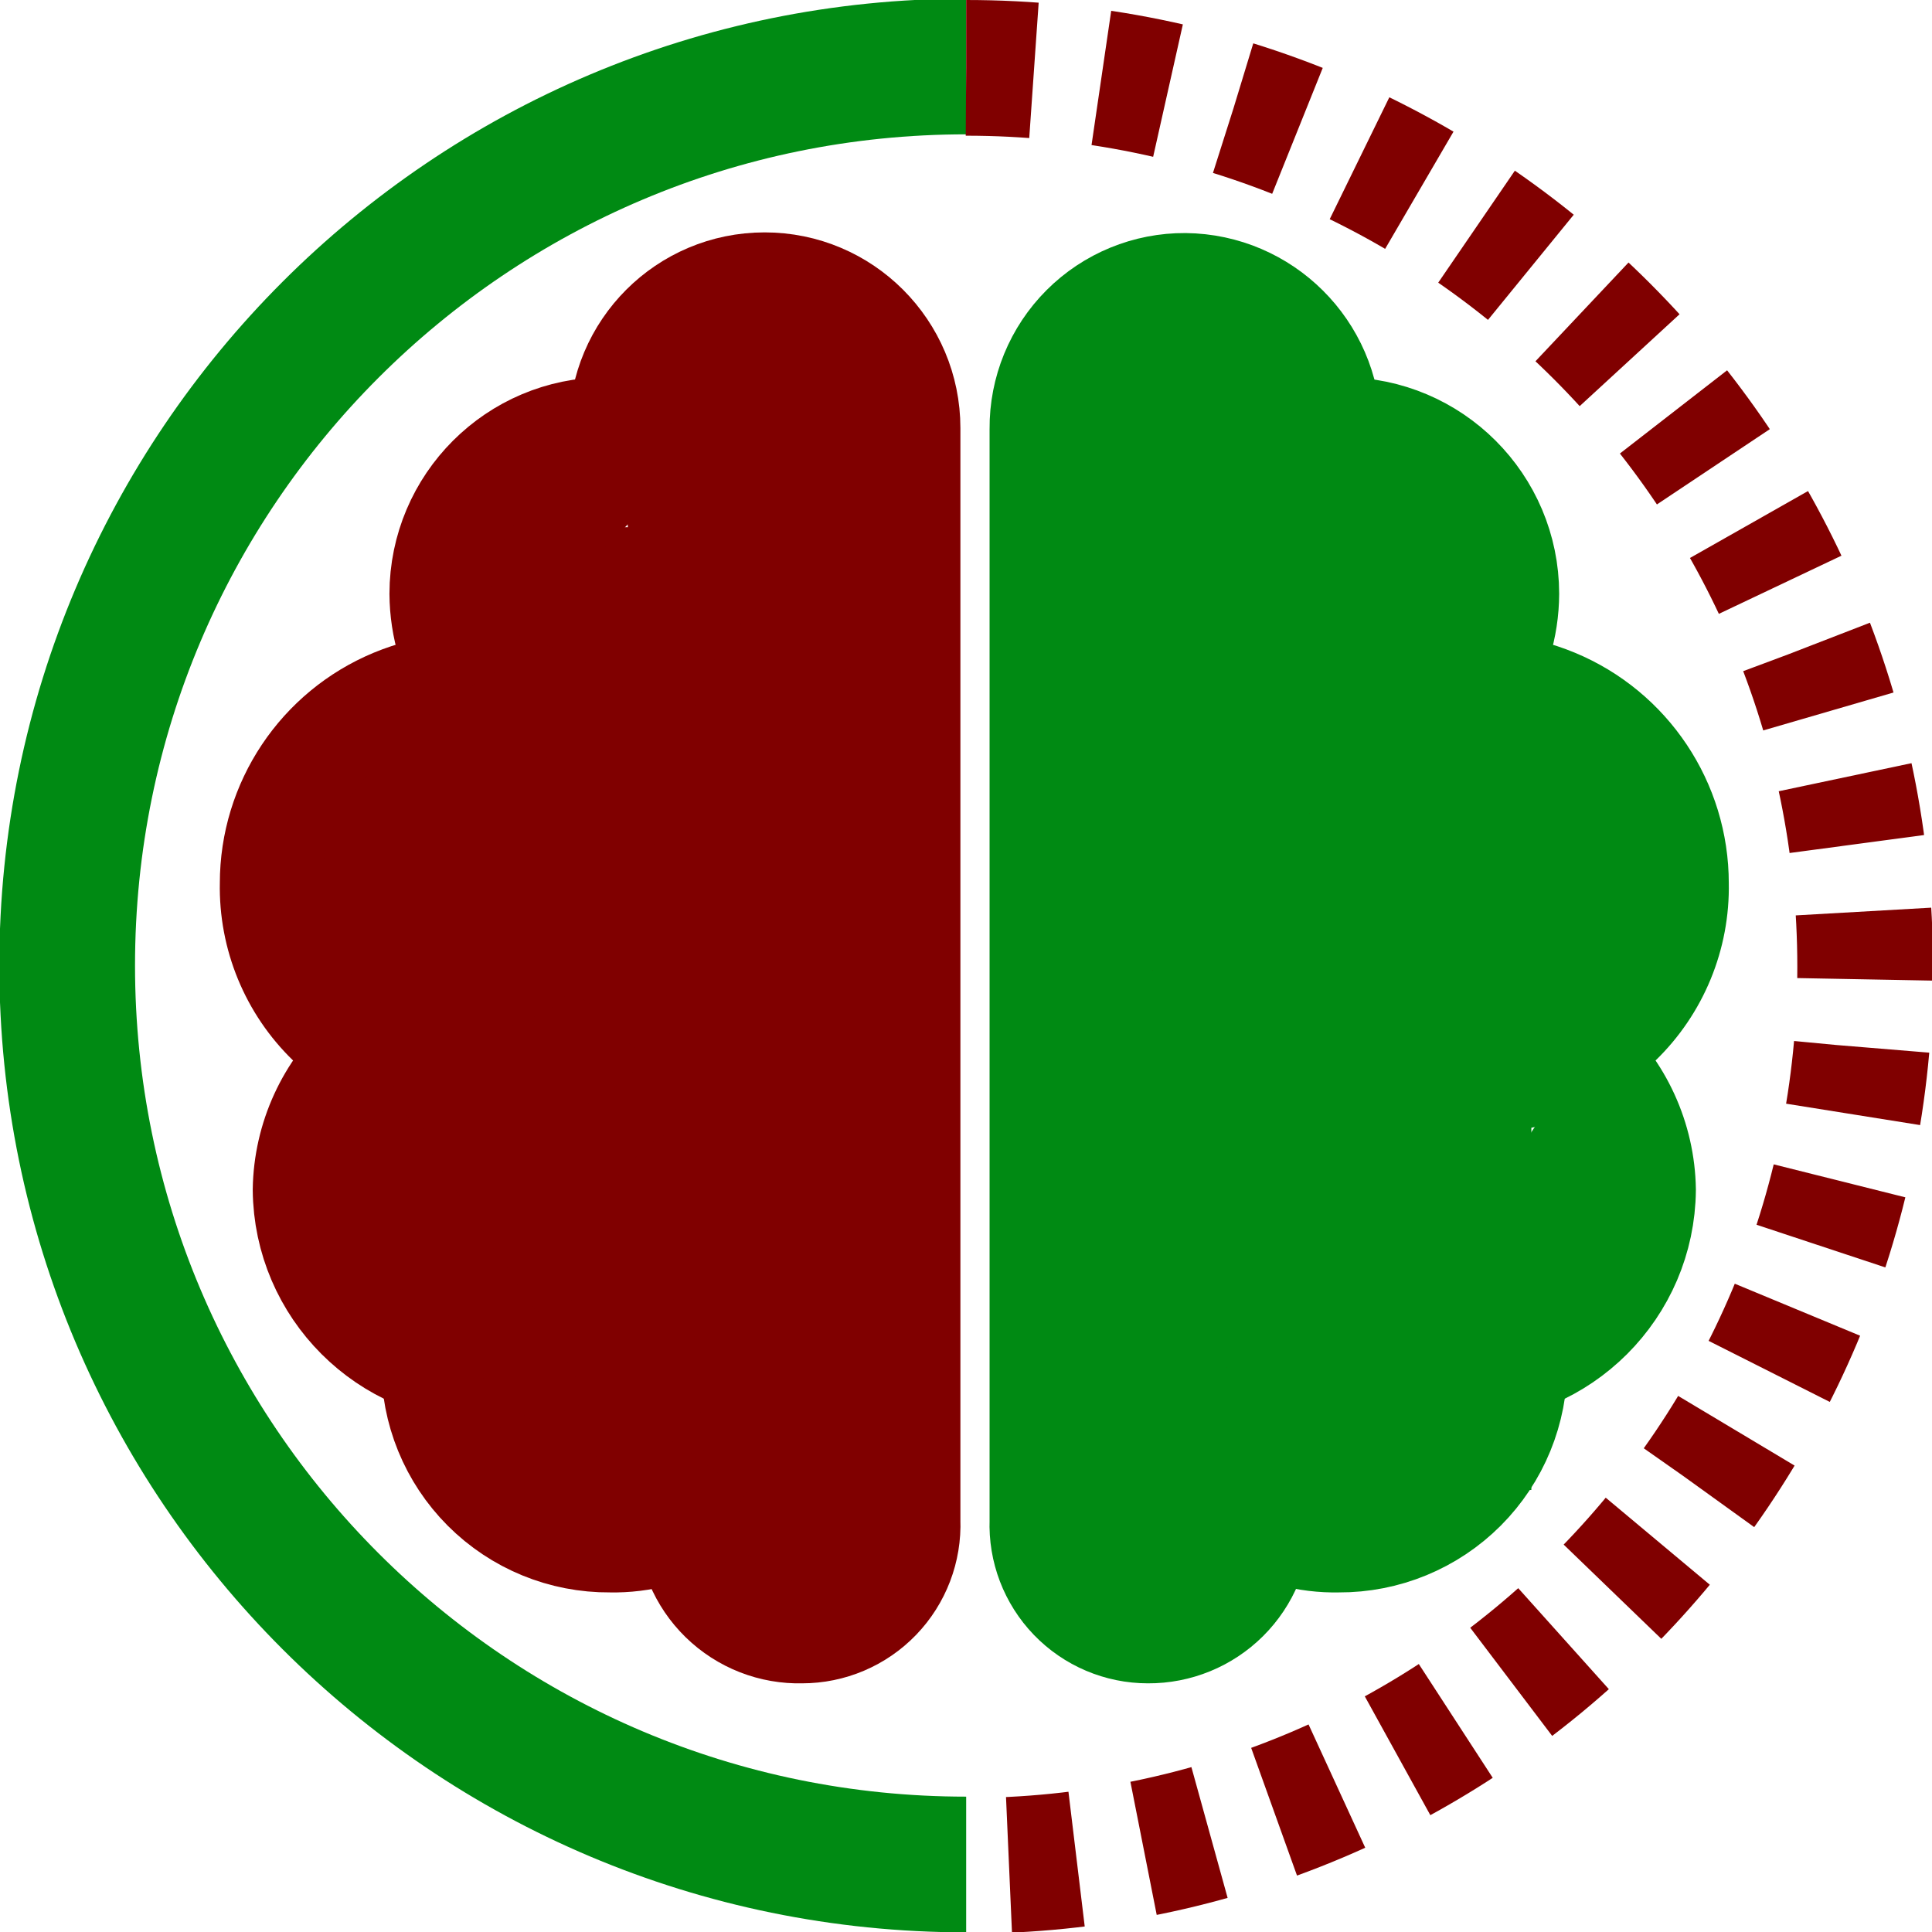
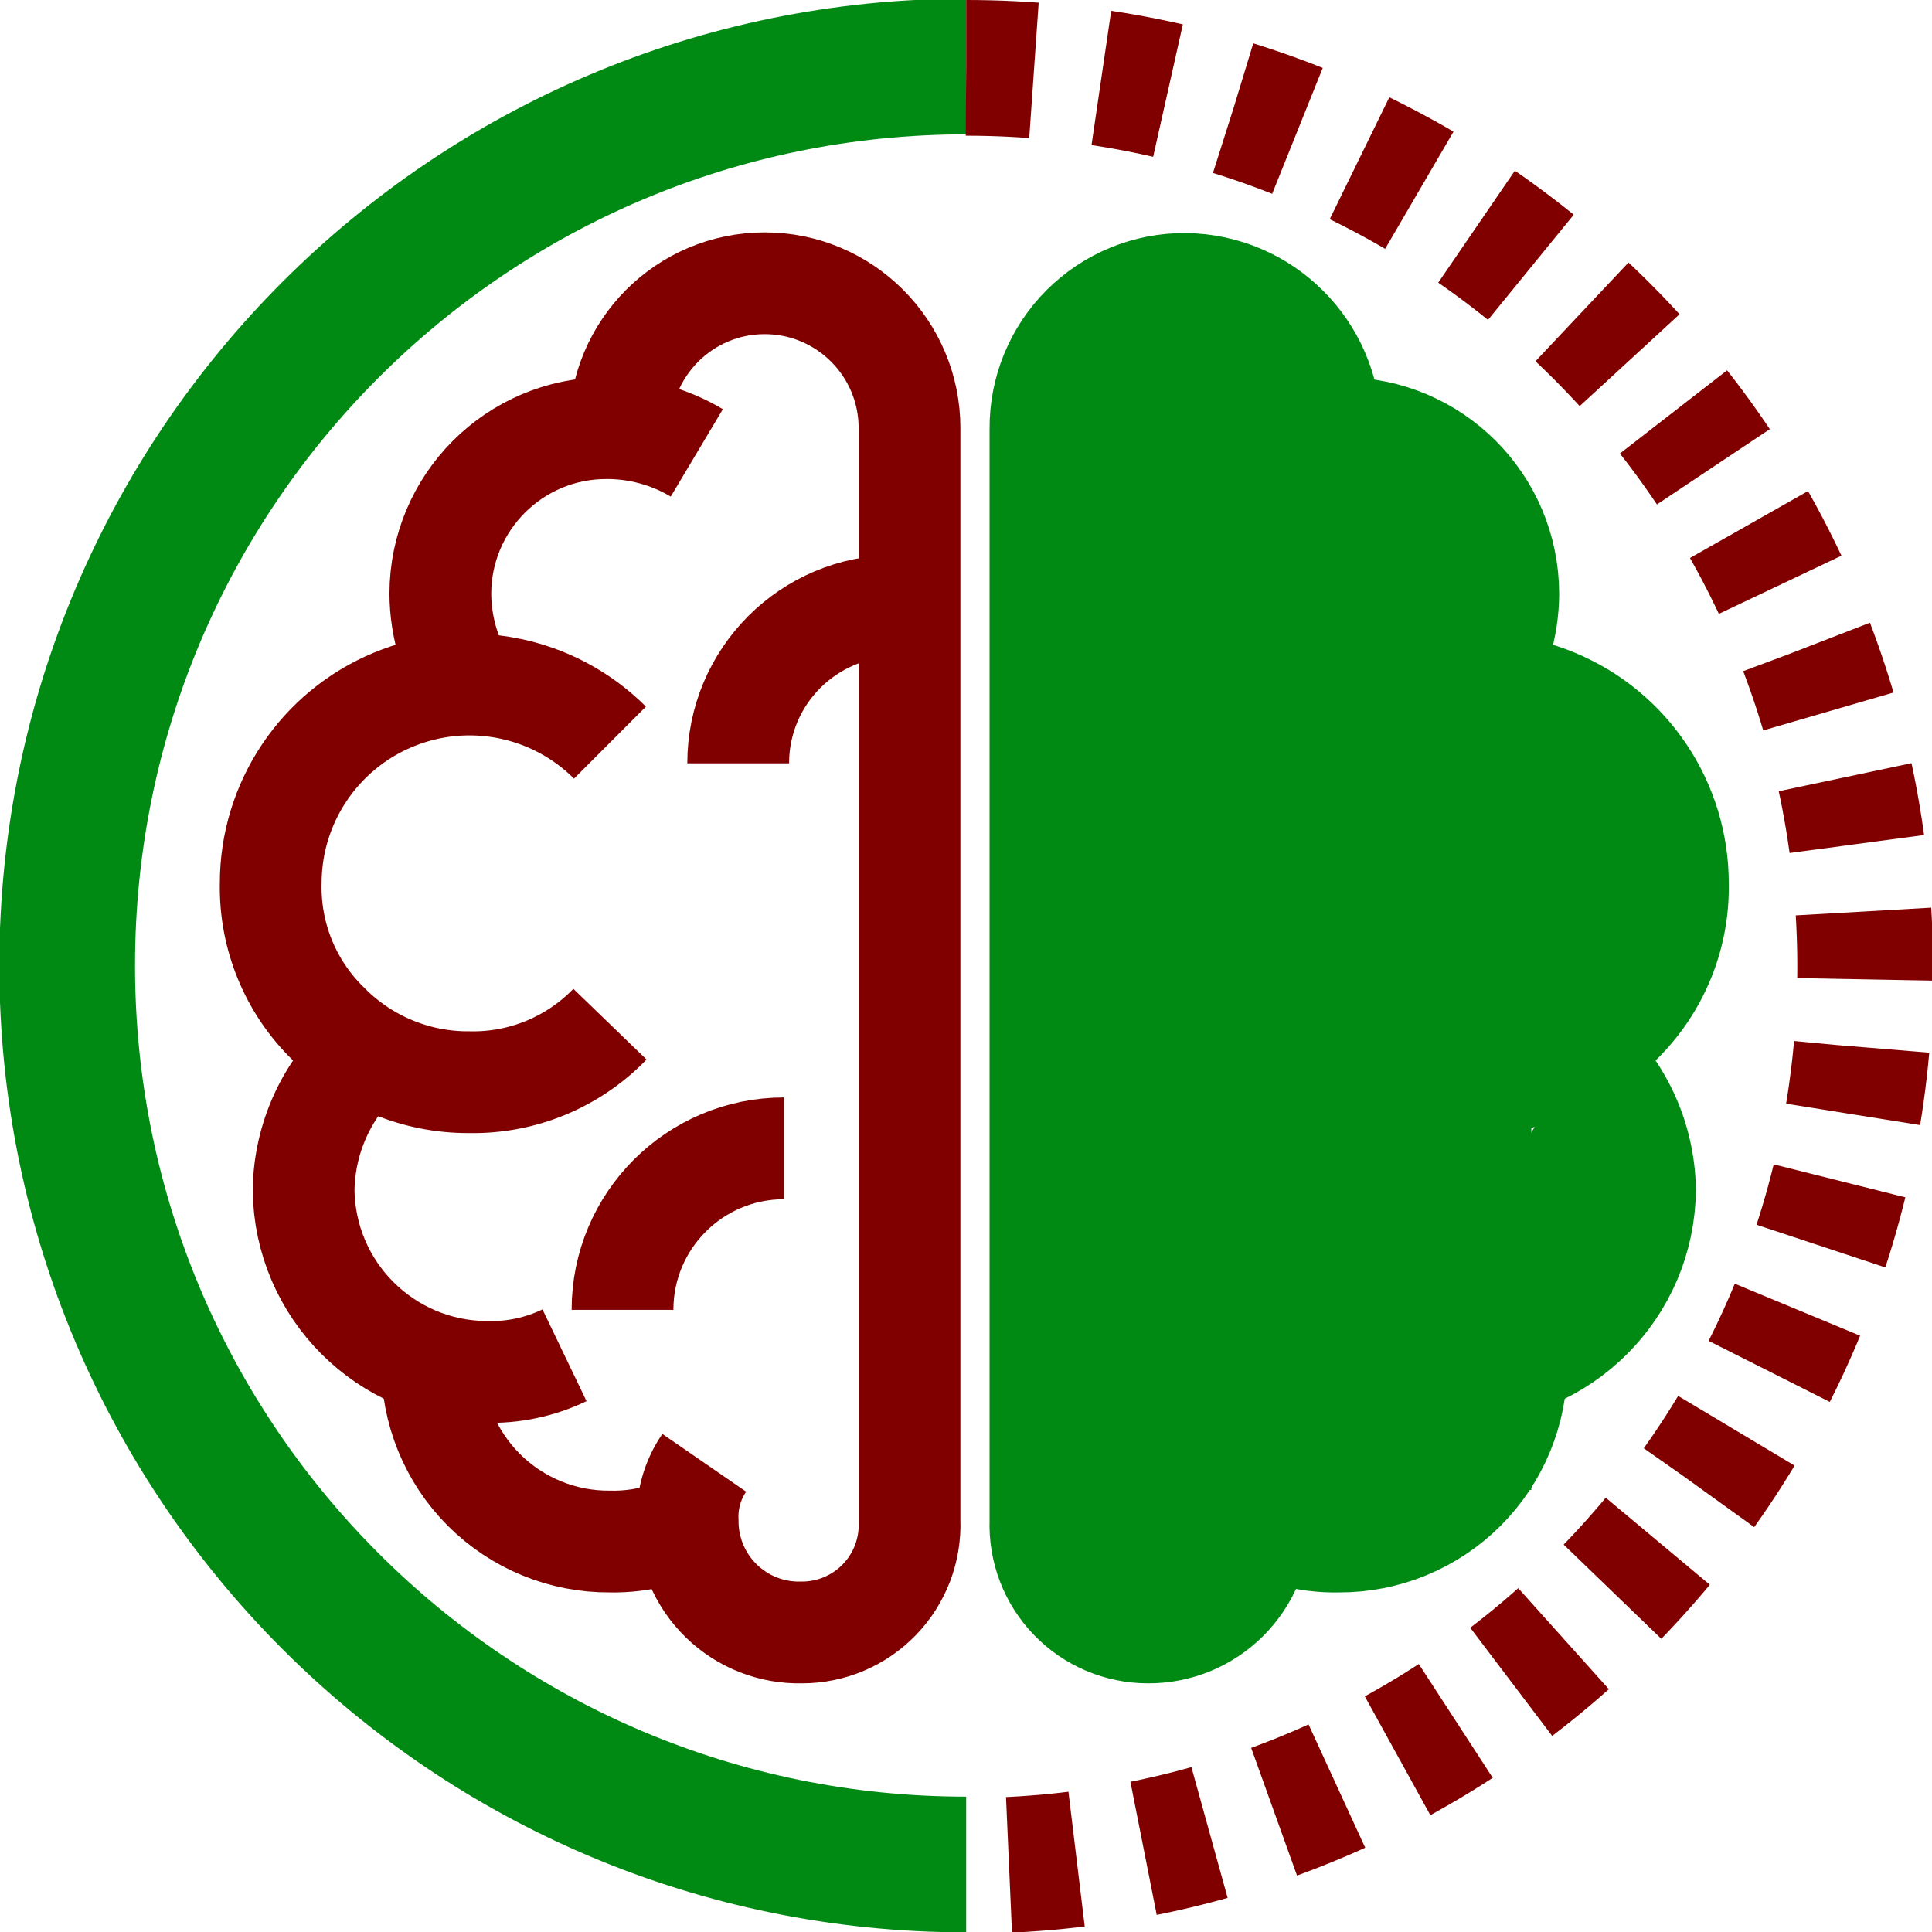
<svg xmlns="http://www.w3.org/2000/svg" id="Layer_1" data-name="Layer 1" viewBox="0 0 56.95 56.95">
  <defs>
-     <style>.cls-1,.cls-3{fill:#008a13;}.cls-2,.cls-4,.cls-5{fill:maroon;}.cls-3,.cls-4,.cls-6{stroke:#008a13;}.cls-3,.cls-4,.cls-5,.cls-6,.cls-7{stroke-miterlimit:10;}.cls-3,.cls-4,.cls-5{stroke-width:3px;}.cls-5,.cls-7{stroke:maroon;}.cls-6,.cls-7{fill:none;stroke-width:4px;}.cls-7{stroke-dasharray:2;}</style>
+     <style>.cls-1,.cls-3{fill:#008a13;}.cls-2,.cls-5,.cls-6,.cls-7{fill:none;}.cls-3,.cls-4,.cls-6{stroke:#008a13;}.cls-3,.cls-4,.cls-5,.cls-6,.cls-7{stroke-miterlimit:10;}.cls-3,.cls-4,.cls-5{stroke-width:3px;}.cls-4{fill:maroon;}.cls-5,.cls-7{stroke:maroon;}.cls-6,.cls-7{stroke-width:4px;}.cls-7{stroke-dasharray:2;}</style>
  </defs>
  <rect class="cls-1" x="30.99" y="14.83" width="14.15" height="29.09" />
  <path class="cls-2" d="M29.62,48.63s-7.16,7.44-13.27,0,0-27.46,0-27.46H29.62Z" transform="translate(-3.73 -5.63)" />
  <path class="cls-3" d="M43.19,35.82a5.58,5.58,0,0,0,4.14,1.71,5.79,5.79,0,0,0,4.15-1.71,5.61,5.61,0,0,0,1.71-4.15,5.86,5.86,0,0,0-10-4.15" transform="translate(-3.73 -5.63)" />
  <path class="cls-3" d="M47.33,25.93a5.05,5.05,0,0,0,.86-2.8,4.89,4.89,0,0,0-4.88-4.88,5.23,5.23,0,0,0-2.69.73" transform="translate(-3.73 -5.63)" />
  <path class="cls-3" d="M42.94,18.25A4.32,4.32,0,0,0,38.67,14a4.24,4.24,0,0,0-4.27,4.27V50.46a3.17,3.17,0,0,0,3.17,3.29,3.28,3.28,0,0,0,3.3-3.29,2.79,2.79,0,0,0-.49-1.71" transform="translate(-3.73 -5.63)" />
  <path class="cls-3" d="M44.53,45.58a5,5,0,0,0,2.32.49,5.42,5.42,0,0,0,5.37-5.37,5.48,5.48,0,0,0-1.83-4" transform="translate(-3.73 -5.63)" />
  <path class="cls-3" d="M40.5,50.34a4.91,4.91,0,0,0,2.69.73,5.21,5.21,0,0,0,5.24-5.25" transform="translate(-3.73 -5.63)" />
  <path class="cls-4" d="M37.7,34.23a4.63,4.63,0,0,1,4.63-4.63" transform="translate(-3.73 -5.63)" />
  <path class="cls-4" d="M39.89,45.94a4.63,4.63,0,0,0-4.63-4.63" transform="translate(-3.73 -5.63)" />
  <path class="cls-5" d="M21.71,35.82a5.61,5.61,0,0,1-4.15,1.71,5.78,5.78,0,0,1-4.14-1.71,5.61,5.61,0,0,1-1.71-4.15,5.86,5.86,0,0,1,10-4.15" transform="translate(-3.73 -5.63)" />
  <path class="cls-5" d="M17.56,25.93a5.13,5.13,0,0,1-.85-2.8,4.89,4.89,0,0,1,4.88-4.88,5.17,5.17,0,0,1,2.68.73" transform="translate(-3.73 -5.63)" />
  <path class="cls-5" d="M22,18.25a4.27,4.27,0,0,1,8.54,0V50.46a3.17,3.17,0,0,1-3.17,3.29A3.28,3.28,0,0,1,24,50.46a2.79,2.79,0,0,1,.49-1.71" transform="translate(-3.73 -5.63)" />
  <path class="cls-5" d="M20.37,45.58a5,5,0,0,1-2.32.49,5.42,5.42,0,0,1-5.37-5.37,5.48,5.48,0,0,1,1.83-4" transform="translate(-3.73 -5.63)" />
  <path class="cls-5" d="M24.4,50.34a4.93,4.93,0,0,1-2.69.73,5.2,5.2,0,0,1-5.24-5.25" transform="translate(-3.73 -5.63)" />
  <path class="cls-5" d="M25.49,28.13a4.64,4.64,0,0,1,4.64-4.64" transform="translate(-3.73 -5.63)" />
  <path class="cls-5" d="M22.08,44.24a4.76,4.76,0,0,1,4.76-4.76" transform="translate(-3.73 -5.63)" />
  <path class="cls-6" d="M32.21,60.59a26.48,26.48,0,0,1,0-53" transform="translate(-3.73 -5.63)" />
  <path class="cls-7" d="M32.21,7.63a26.48,26.48,0,0,1,0,53" transform="translate(-3.73 -5.63)" />
</svg>
